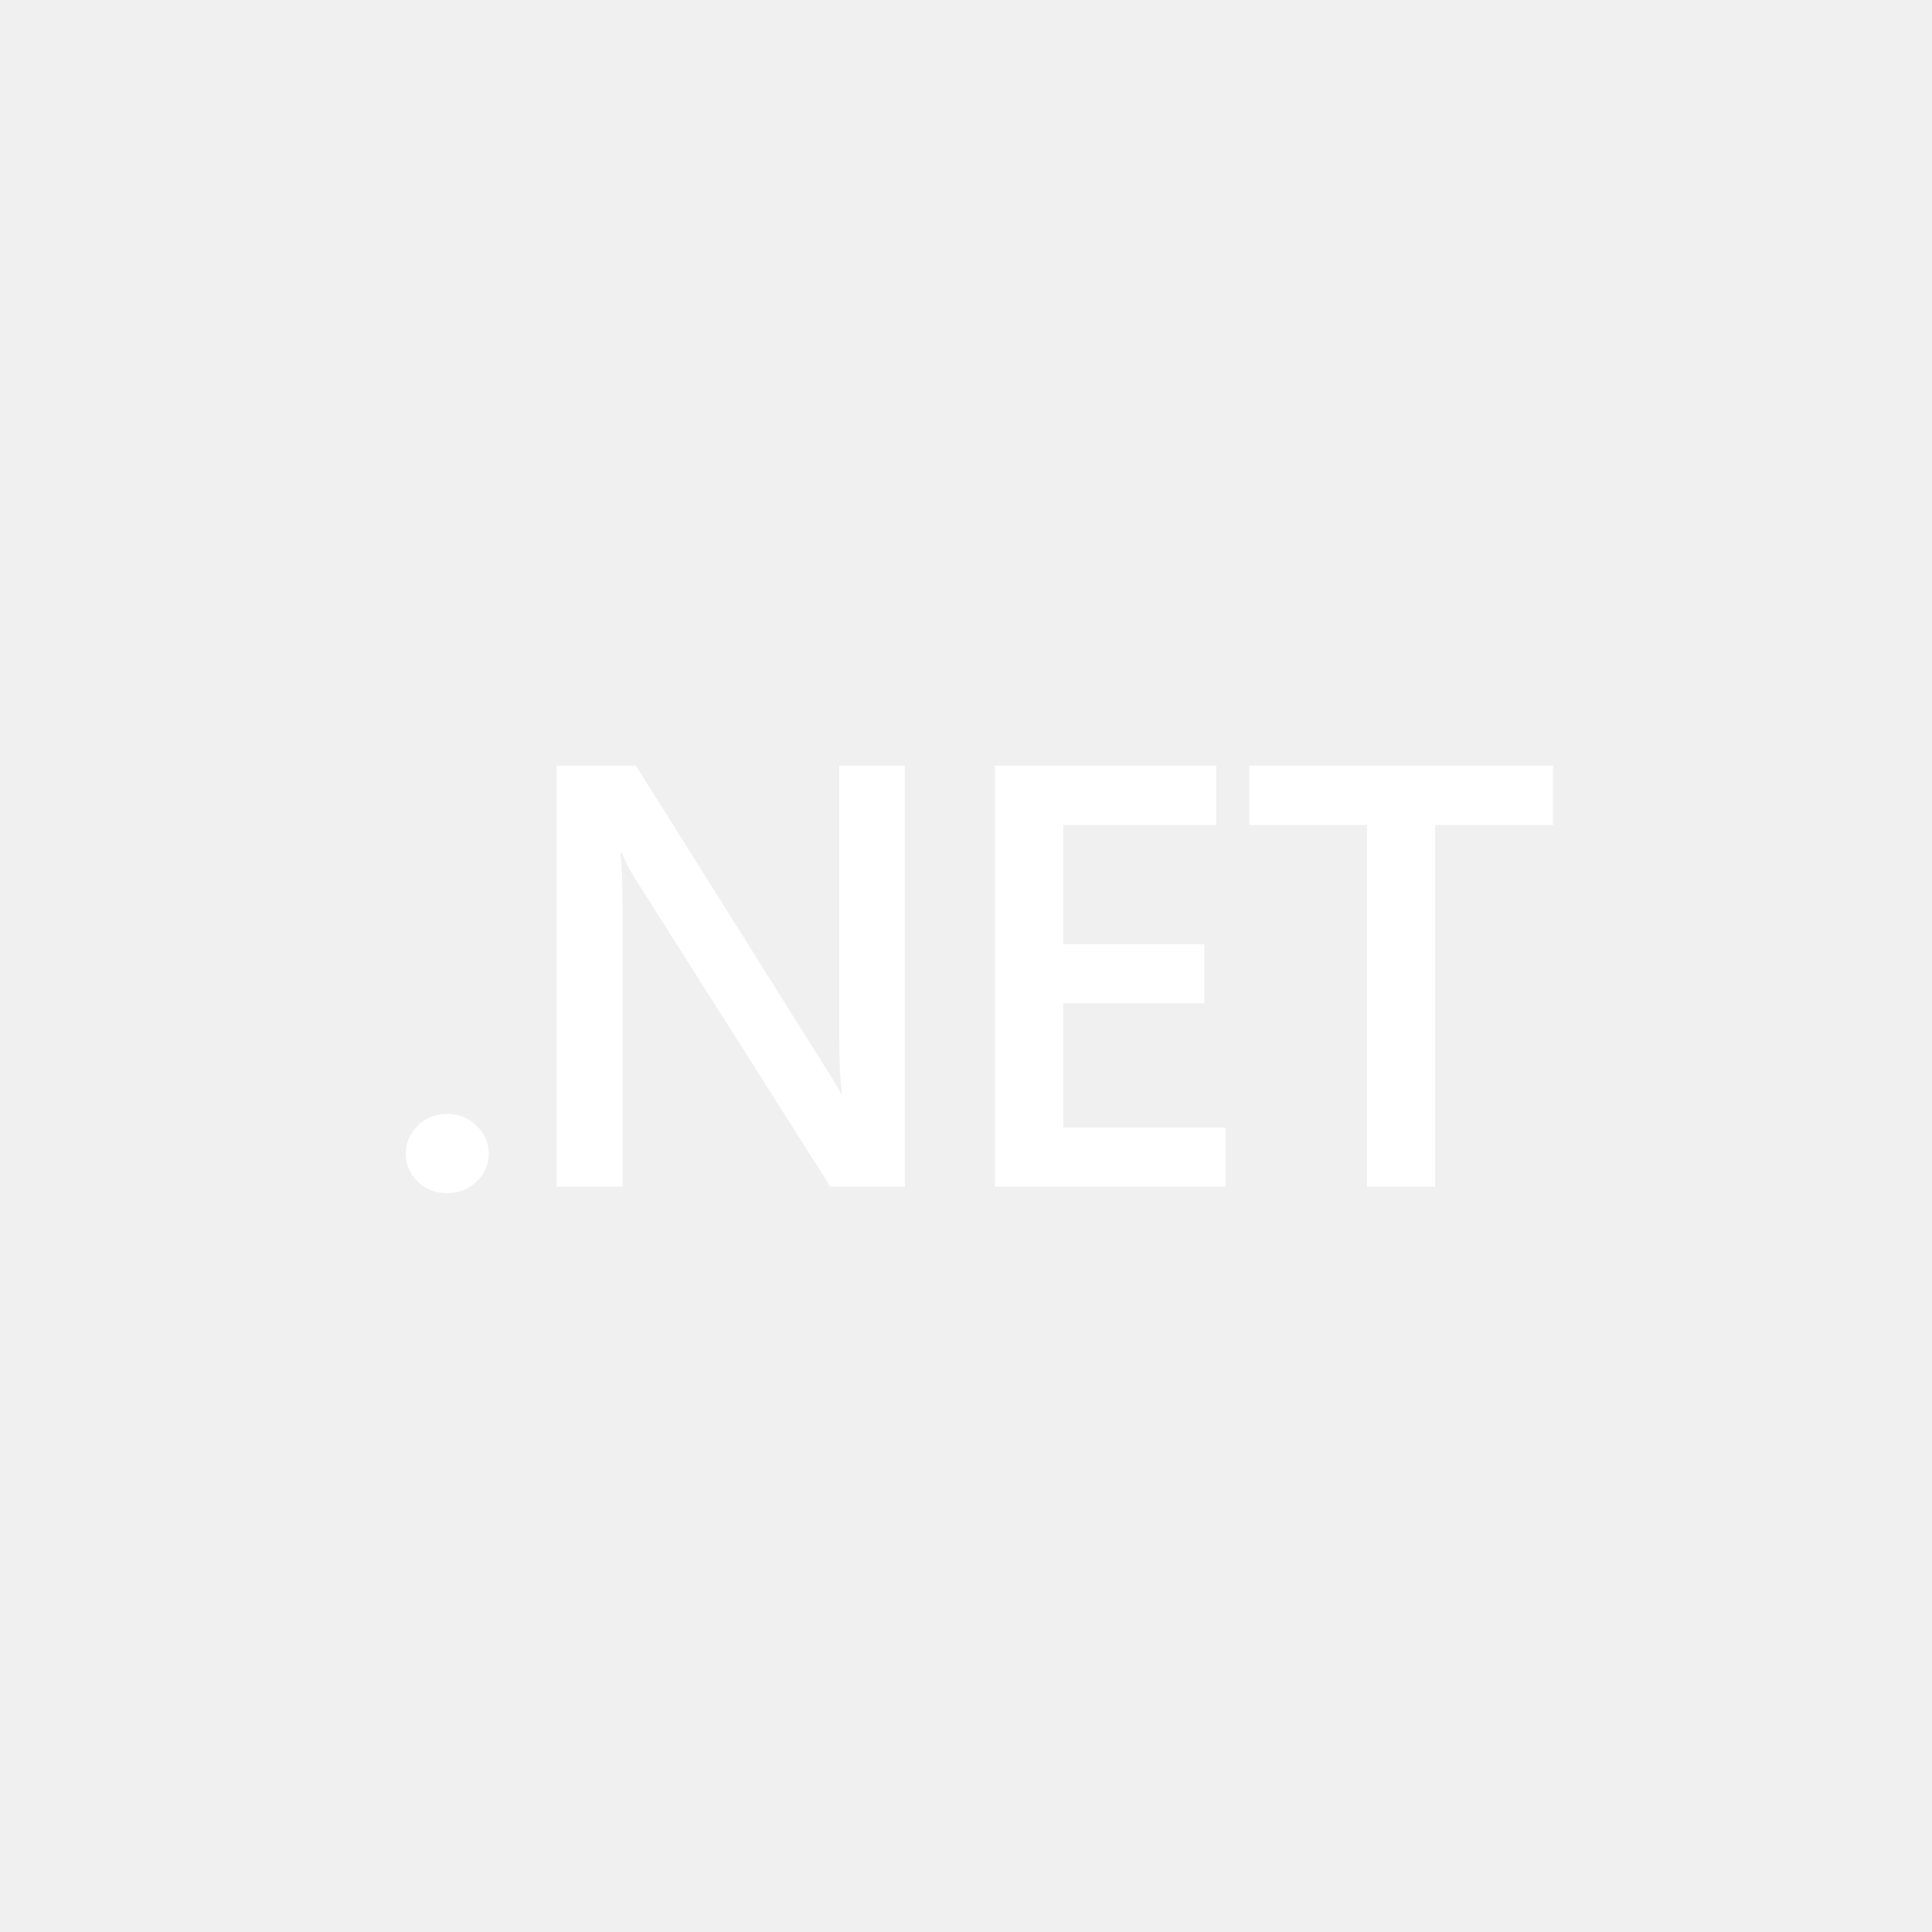
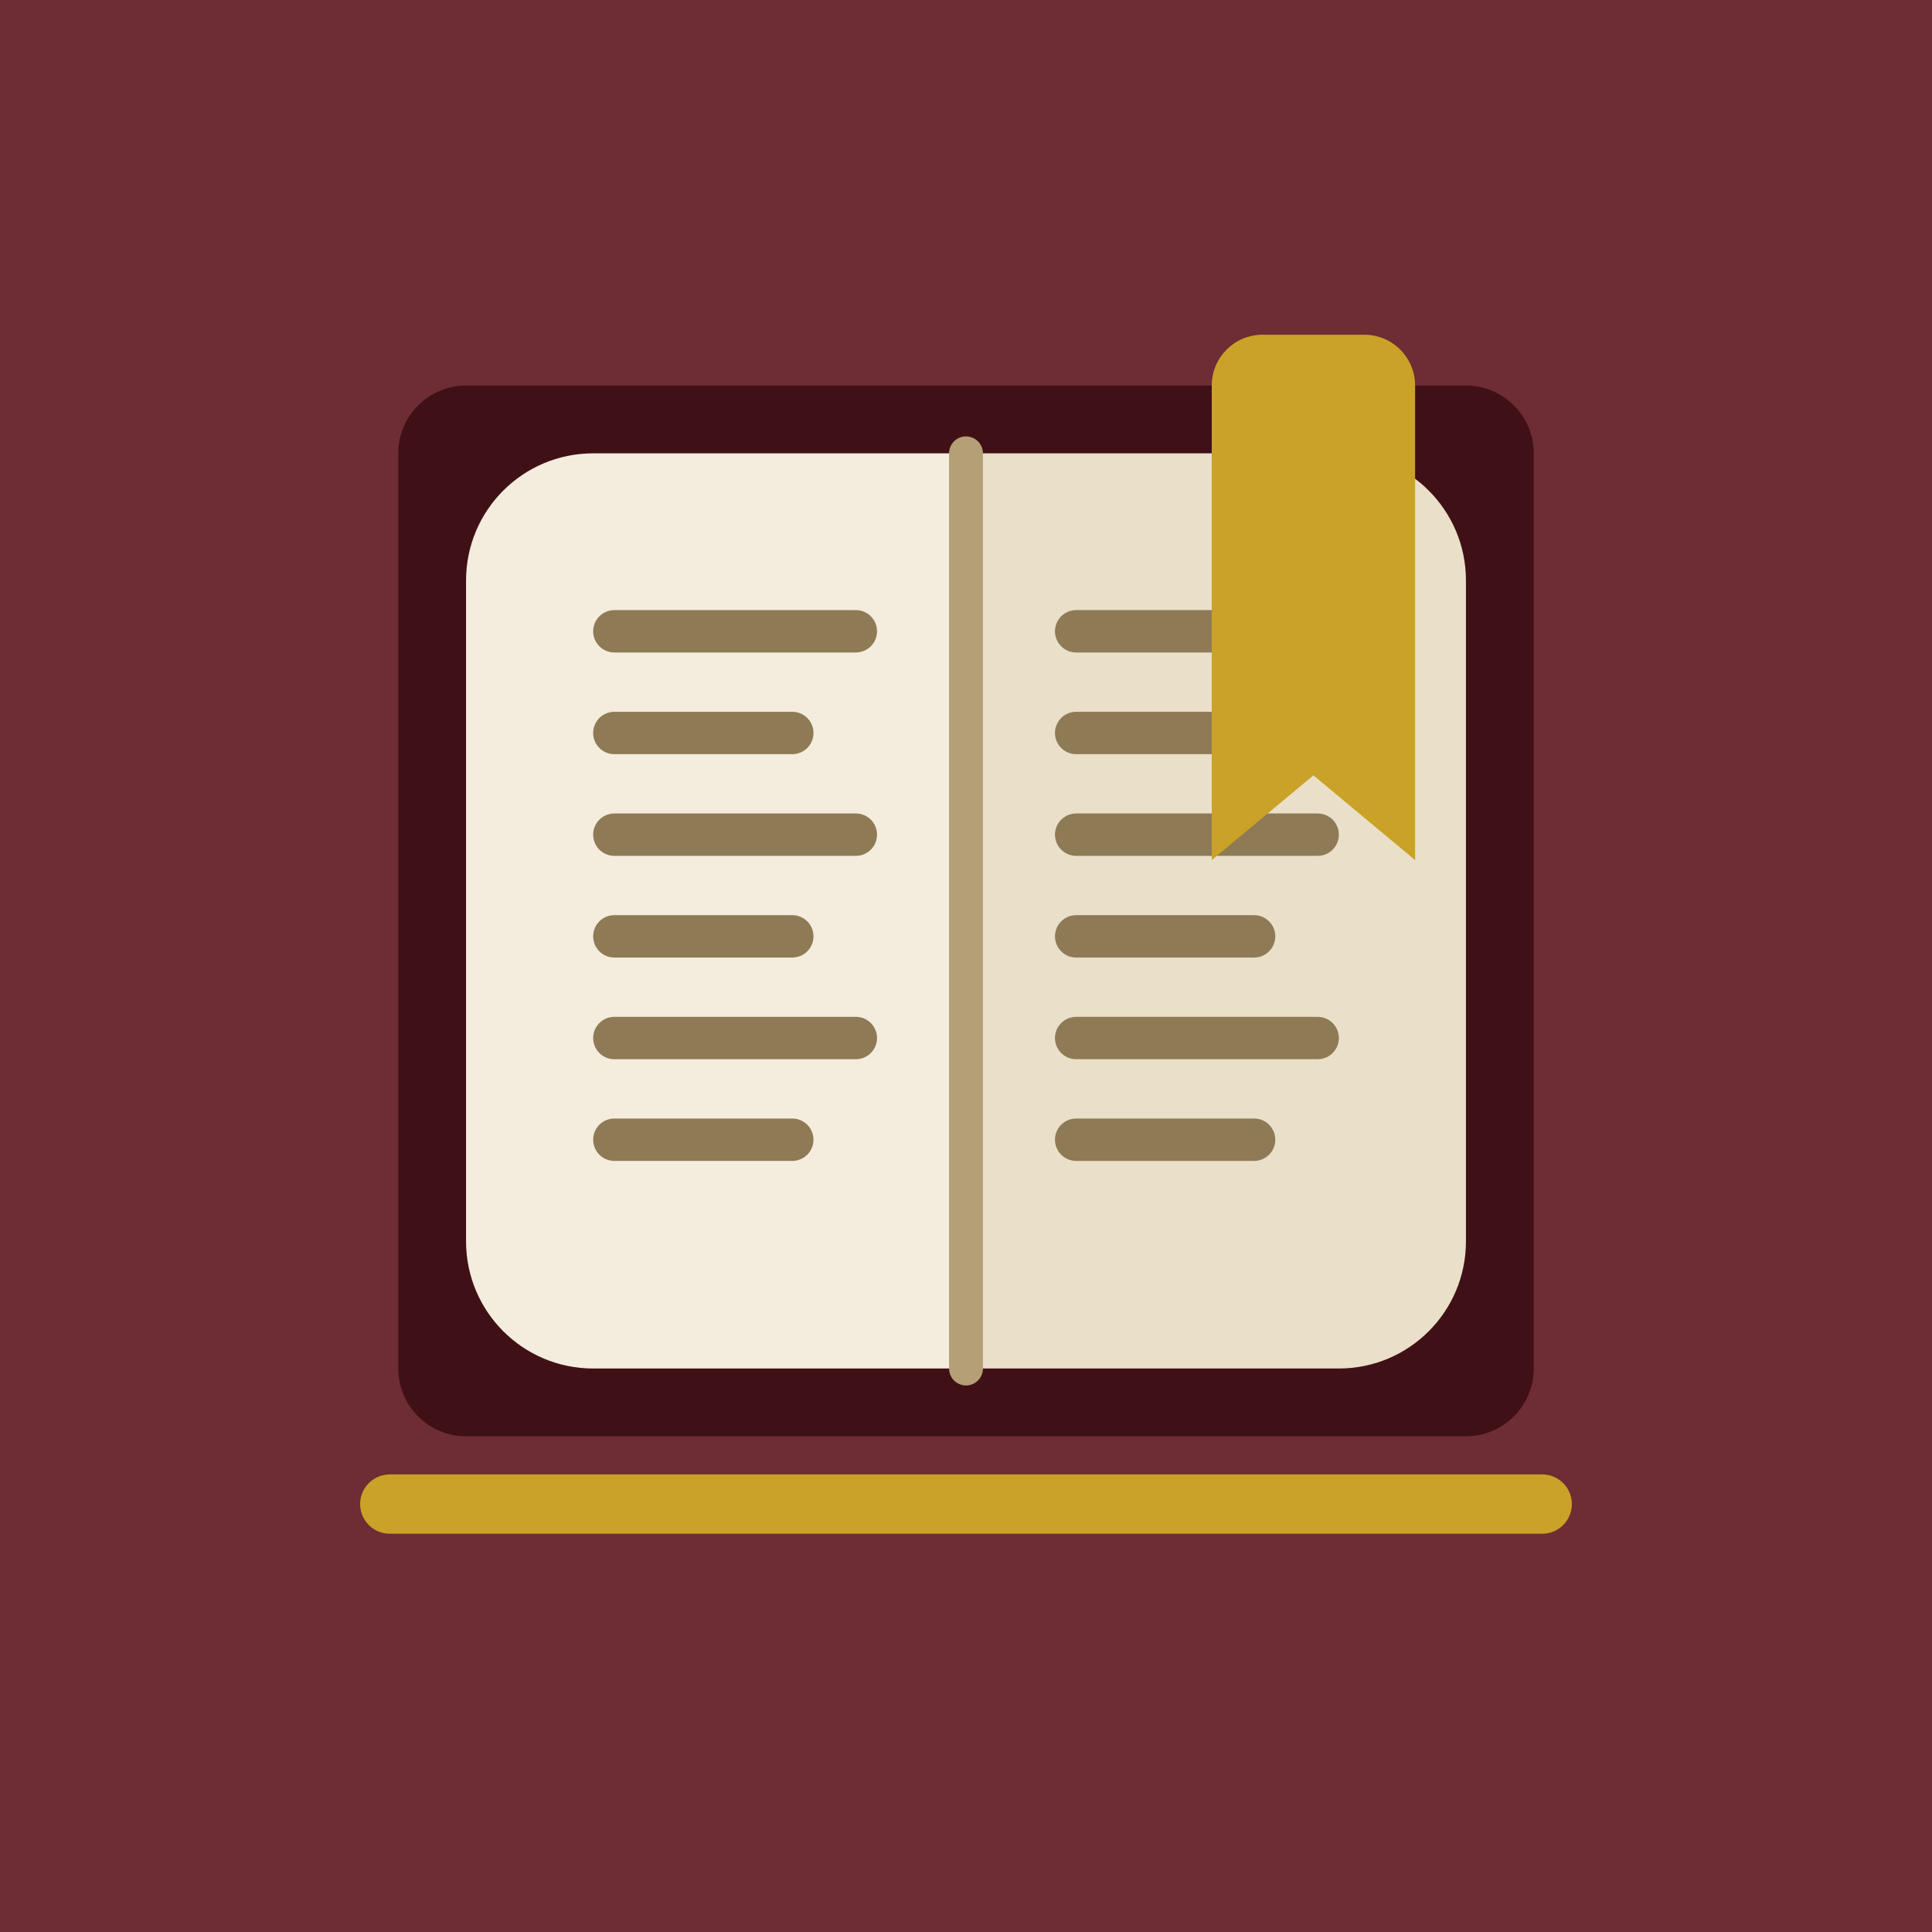
- <svg xmlns="http://www.w3.org/2000/svg" width="456" height="456" viewBox="0 0 456 456" version="1.1" xml:space="preserve" style="fill-rule:evenodd;clip-rule:evenodd;stroke-linejoin:round;stroke-miterlimit:2;">
-   <path d="m 105.5,281.609 c -2.703,0 -5.001,-0.9 -6.893,-2.702 -1.892,-1.848 -2.838,-4.042 -2.838,-6.582 0,-2.587 0.946,-4.804 2.838,-6.652 1.892,-1.848 4.19,-2.772 6.893,-2.772 2.748,0 5.068,0.924 6.96,2.772 1.937,1.848 2.906,4.064 2.906,6.652 0,2.54 -0.968,4.734 -2.906,6.582 -1.892,1.802 -4.212,2.702 -6.96,2.702 z" style="fill:#ffffff;fill-rule:nonzero;stroke-width:0.838" />
-   <path d="M 213.561,280.084 H 195.99 L 149.7,207.054 c -1.171,-1.848 -2.14,-3.765 -2.906,-5.751 h -0.406 c 0.361,2.125 0.541,6.675 0.541,13.65 v 65.132 h -15.543 v -99.36 h 18.719 l 44.737,71.298 c 1.892,2.957 3.109,4.989 3.649,6.098 h 0.27 c -0.45,-2.632 -0.676,-7.09 -0.676,-13.373 v -64.023 h 15.476 z" style="fill:#ffffff;fill-rule:nonzero;stroke-width:0.838" />
-   <path d="m 289.251,280.084 h -54.401 v -99.36 h 52.238 v 13.997 h -36.154 v 28.131 h 33.316 v 13.927 h -33.316 v 29.378 h 38.316 z" style="fill:#ffffff;fill-rule:nonzero;stroke-width:0.838" />
-   <path d="M 366.565,194.721 H 338.722 v 85.363 h -16.084 v -85.363 h -27.775 v -13.997 h 71.701 z" style="fill:#ffffff;fill-rule:nonzero;stroke-width:0.838" />
+ <svg xmlns="http://www.w3.org/2000/svg" width="456" height="456" viewBox="0 0 456 456" version="1.1">
+   <rect x="0" y="0" width="456" height="456" fill="#6E2C34" />
+   <rect x="94" y="91" width="268" height="248" rx="16" fill="#3F1116" />
+   <path d="M110 137c0-16.569 13.431-30 30-30h88v216H140c-16.569 0-30-13.431-30-30V137Z" fill="#F4ECDD" />
+   <path d="M346 137c0-16.569-13.431-30-30-30h-88v216h88c16.569 0 30-13.431 30-30V137Z" fill="#EADFC8" />
+   <path d="M228 107v216" stroke="#B49F76" stroke-width="8" stroke-linecap="round" />
+   <path d="M145 149h57M145 173h42M145 197h57M145 221h42M145 245h57M145 269h42M254 149h57M254 173h42M254 197h57M254 221h42M254 245h57M254 269h42" stroke="#8E7A54" stroke-width="10" stroke-linecap="round" />
+   <path d="M286 91c0-6.627 5.373-12 12-12h24c6.627 0 12 5.373 12 12v112l-24-20-24 20V91Z" fill="#C9A227" />
+   <path d="M92 355h272" stroke="#C9A227" stroke-width="14" stroke-linecap="round" />
</svg>
